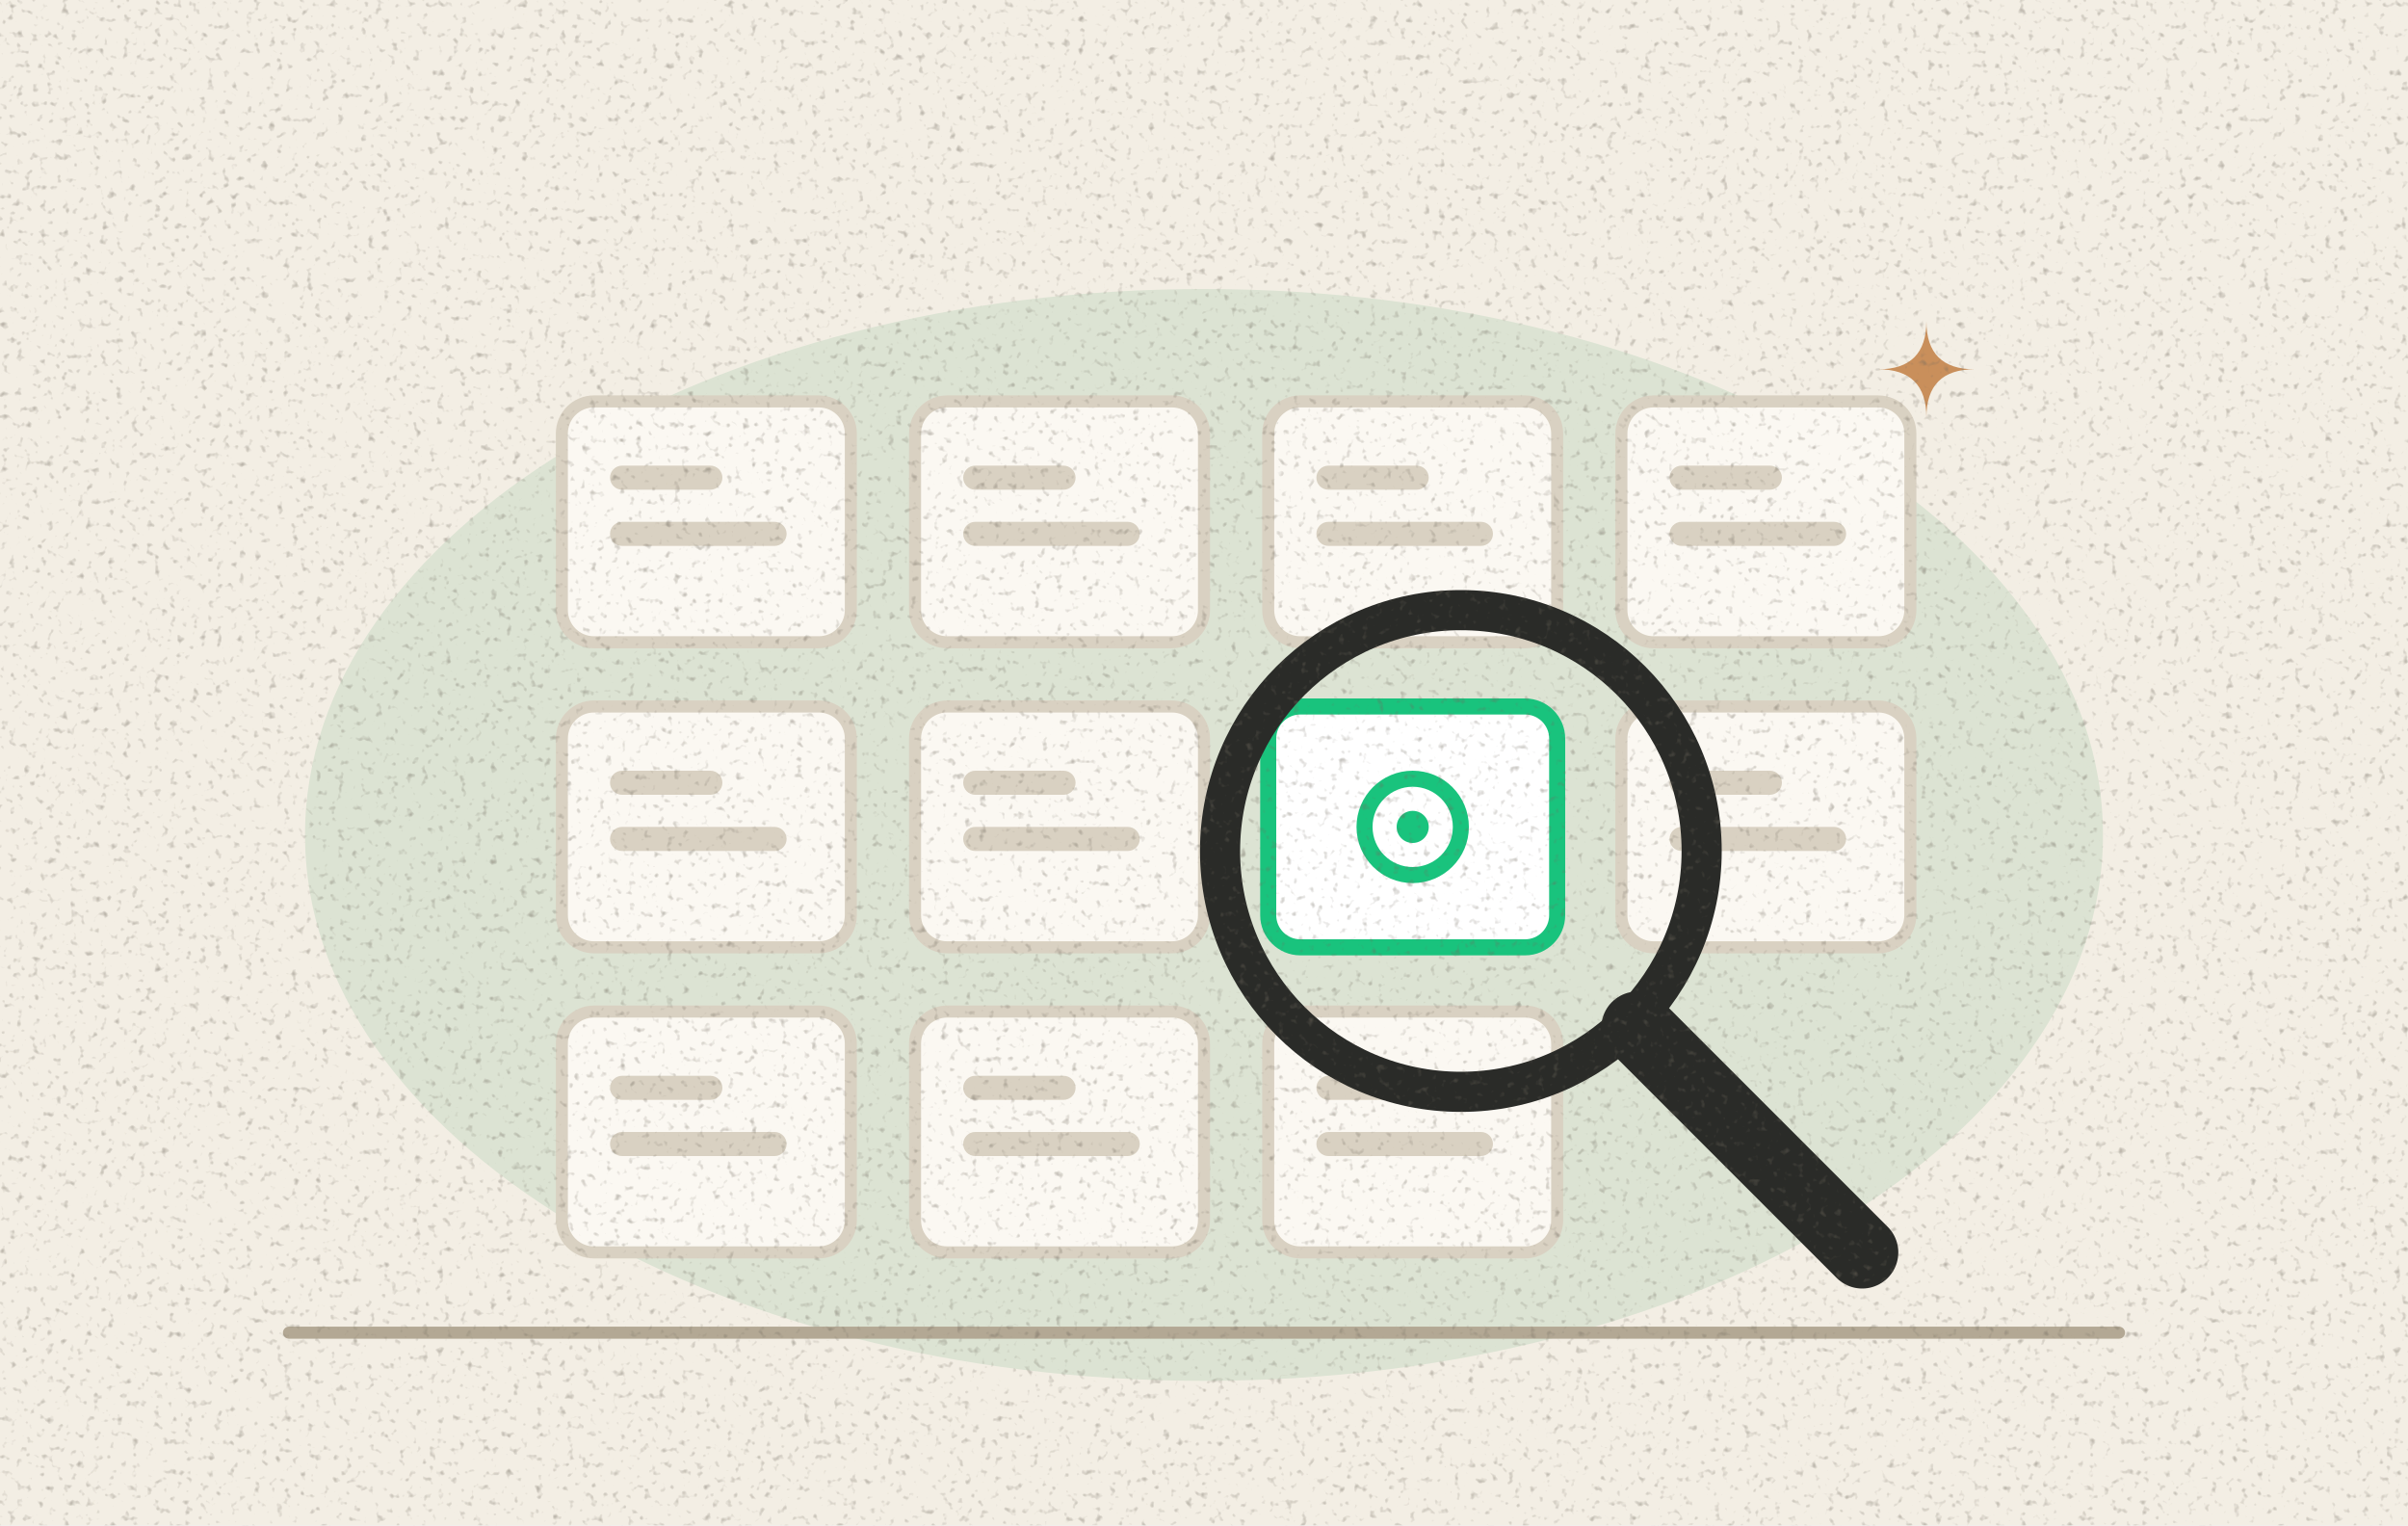
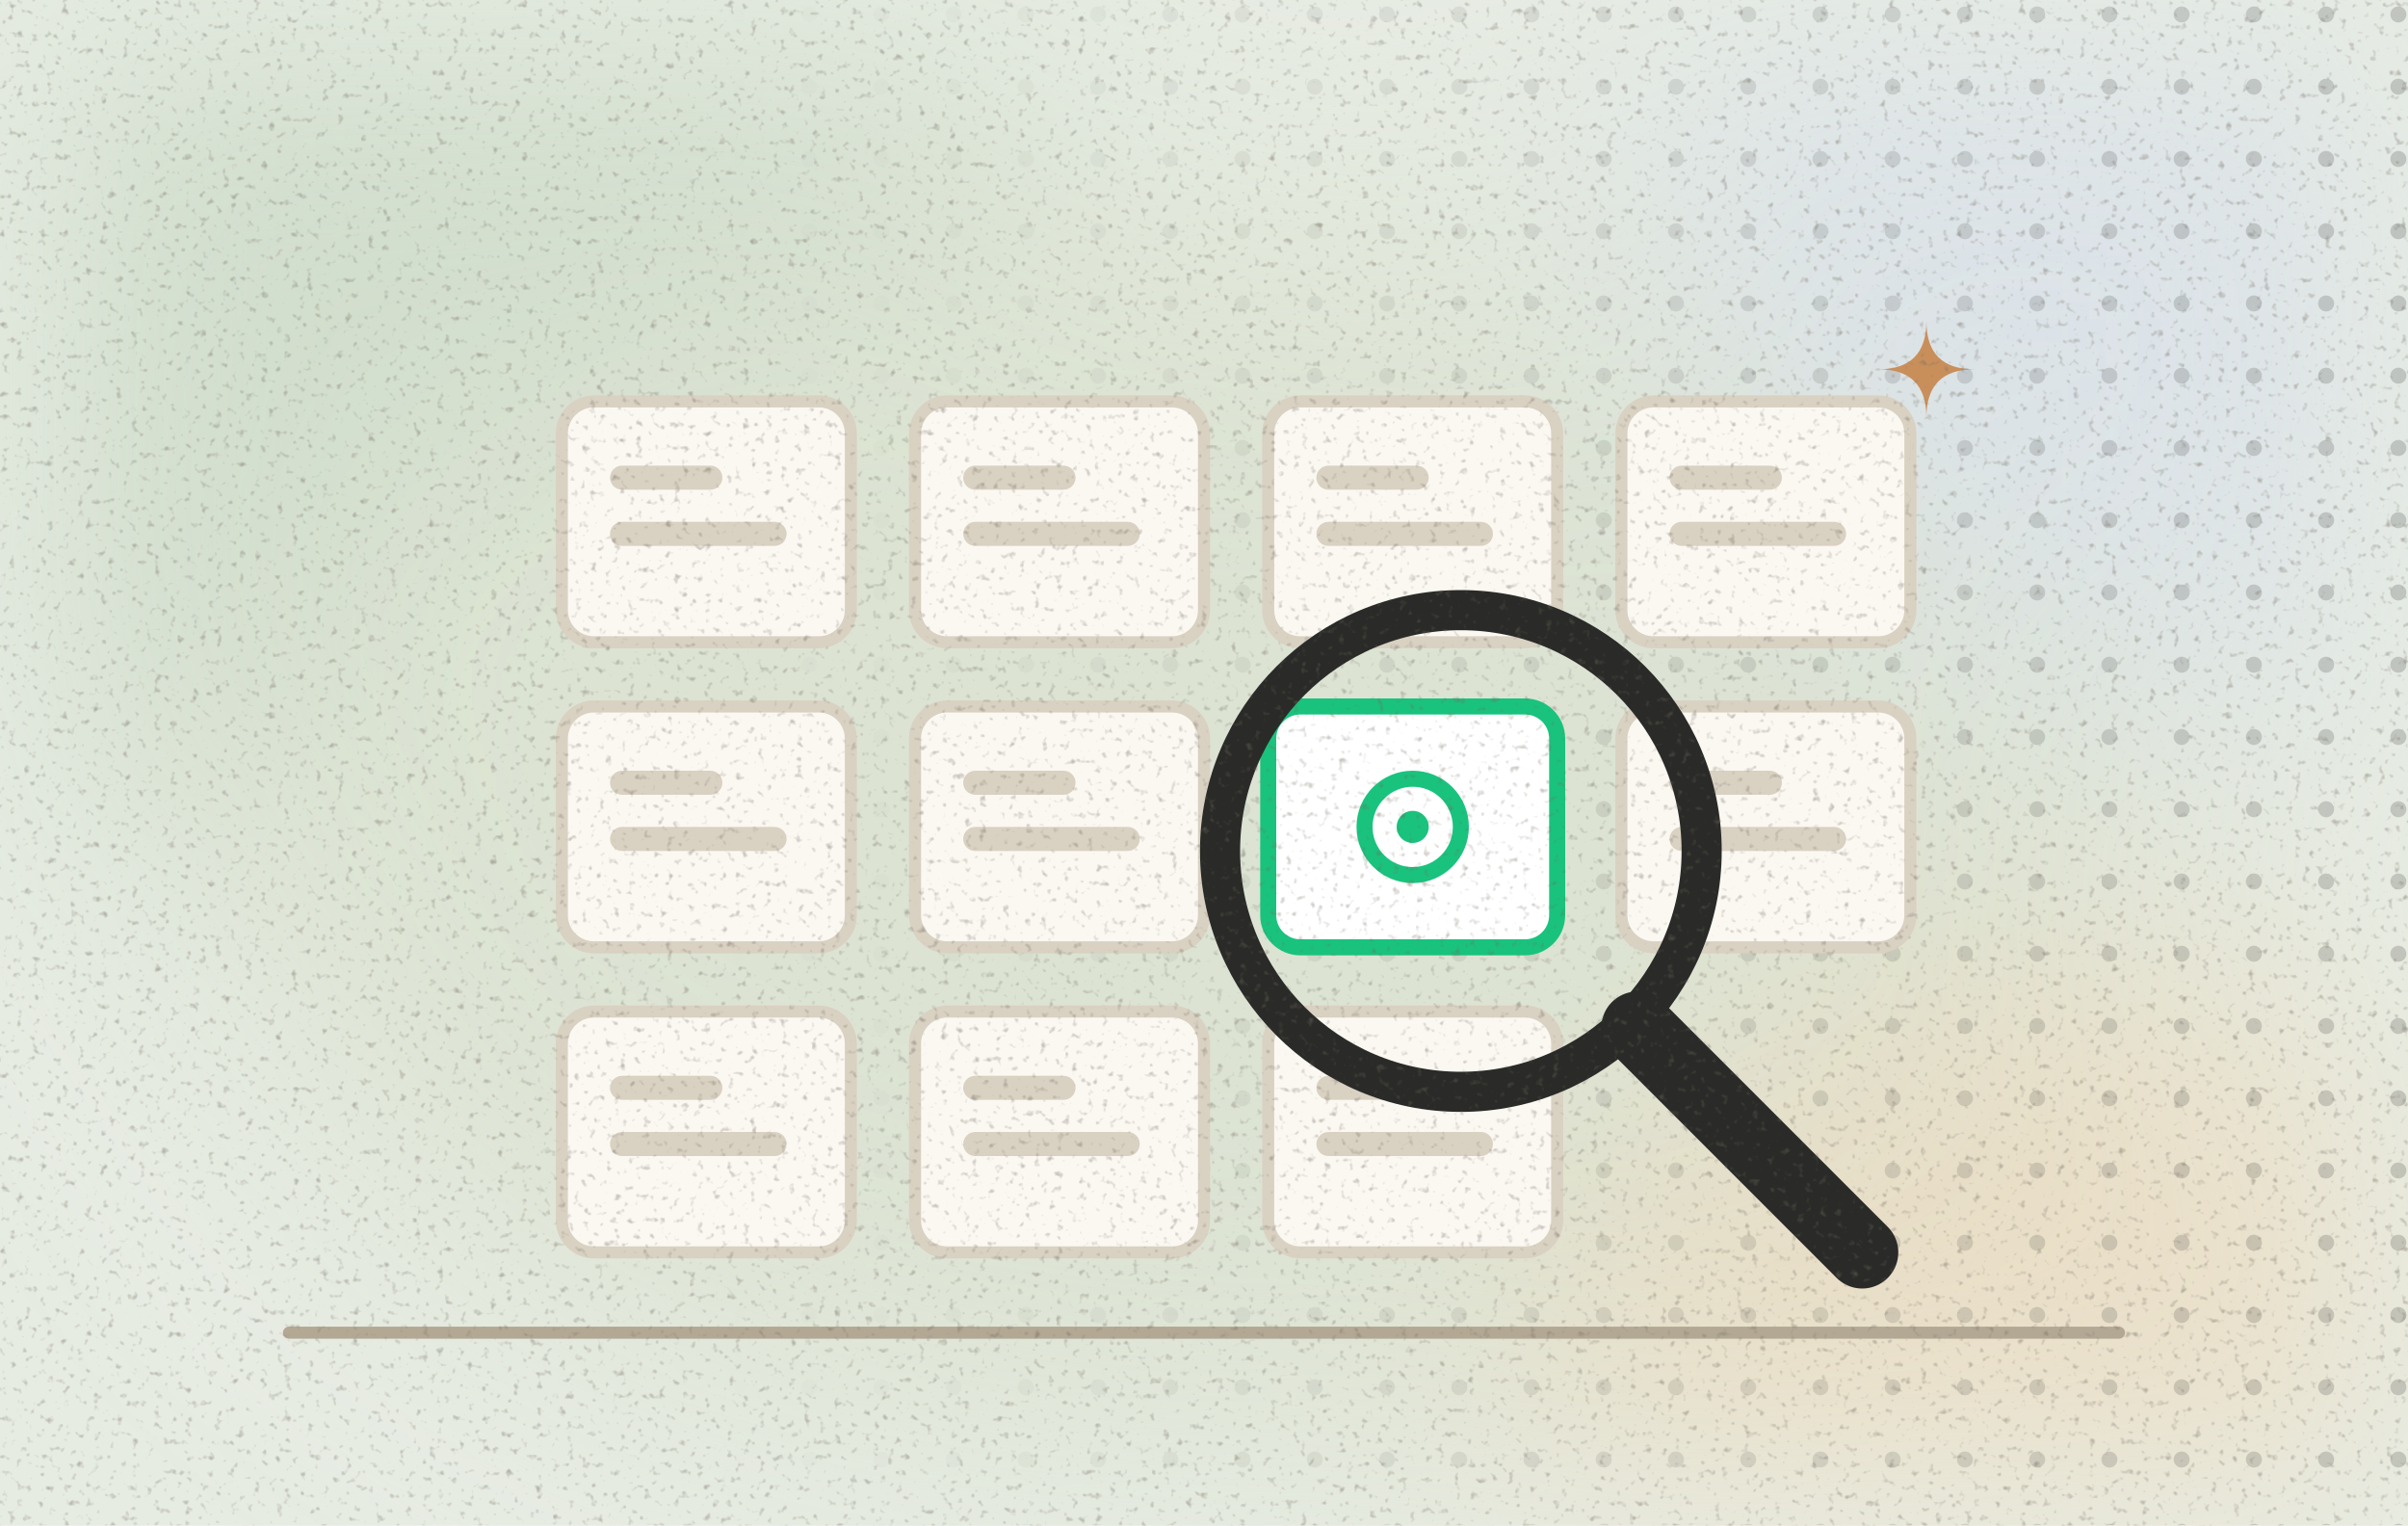
<svg xmlns="http://www.w3.org/2000/svg" viewBox="0 0 300 190" width="300" height="190">
  <defs>
+     <filter id="atmb" x="-50%" y="-50%" width="200%" height="200%">
+       <feGaussianBlur stdDeviation="18.0" />
+     </filter>
+     <pattern id="atmd" width="9" height="9" patternUnits="userSpaceOnUse">
+       <circle cx="1.8" cy="1.8" r="1.0" fill="#2A2B28" />
+     </pattern>
+     <linearGradient id="atmf" x1="0" x2="1" y1="0" y2="0">
+       <stop offset="0.3" stop-color="#FFFFFF" stop-opacity="0" />
+       <stop offset="1" stop-color="#FFFFFF" stop-opacity="1" />
+     </linearGradient>
+     <mask id="atmm">
+       <rect width="300" height="190" fill="url(#atmf)" />
+     </mask>
    <filter id="edf40" x="0" y="0" width="100%" height="100%">
      <feTurbulence type="fractalNoise" baseFrequency="1.05" numOctaves="2" seed="200" stitchTiles="stitch" result="n" />
      <feColorMatrix in="n" type="matrix" values="0 0 0 0 0.16  0 0 0 0 0.14  0 0 0 0 0.11  0 0 0 1.5 -0.92" />
      <feComposite in2="SourceAlpha" operator="in" />
    </filter>
-     <style>.a-b{animation:ab 7s ease-in-out infinite;transform-box:fill-box;transform-origin:center}.a-f{animation:af 5s ease-in-out infinite}.a-t{animation:at 3.2s ease-in-out infinite;transform-box:fill-box;transform-origin:center}.a-p{animation:ap 2.6s ease-in-out infinite}@keyframes ab{50%{transform:scale(1.04)}}@keyframes af{50%{transform:translateY(-3px)}}@keyframes at{0%,100%{opacity:.4;transform:scale(.8)}50%{opacity:1;transform:scale(1)}}@keyframes ap{50%{opacity:.55}}@media (prefers-reduced-motion:reduce){*{animation:none!important}}</style>
  </defs>
  <g id="edx40">
-     <rect x="0" y="0" width="300" height="190" fill="#F3EEE4" />
-     <ellipse class="a-b" cx="150" cy="104" rx="112" ry="68" fill="#DCE3D3" />
+     <rect width="300" height="190" fill="#E7ECE3" />
+     <g filter="url(#atmb)">
+       <circle class="atm-drift" cx="36" cy="15" r="90" fill="#CFDCCB" opacity="0.9" />
+       <ellipse cx="150" cy="104" rx="121" ry="76" fill="#DCE3D3" />
+       <circle class="atm-drift" style="animation-delay: -7s" cx="282" cy="8" r="78" fill="#DCE3E8" />
+       <circle class="atm-drift" style="animation-delay: -12s" cx="258" cy="194" r="72" fill="#EBDCC0" opacity="0.8" />
+     </g>
+     <rect width="300" height="190" fill="url(#atmd)" opacity="0.2" mask="url(#atmm)" />
    <path d="M36 166 H264" stroke="#B3A894" stroke-width="1.5" stroke-linecap="round" />
-     <g class="a-f">
-       <rect x="70" y="50" width="36" height="30" rx="4" fill="#FBF8F2" stroke="#D9D1C2" stroke-width="1.5" />
-       <rect x="76" y="58" width="14" height="3" rx="1.5" fill="#D9D1C2" />
-       <rect x="76" y="65" width="22" height="3" rx="1.5" fill="#D9D1C2" />
-       <rect x="114" y="50" width="36" height="30" rx="4" fill="#FBF8F2" stroke="#D9D1C2" stroke-width="1.5" />
-       <rect x="120" y="58" width="14" height="3" rx="1.5" fill="#D9D1C2" />
-       <rect x="120" y="65" width="22" height="3" rx="1.5" fill="#D9D1C2" />
-       <rect x="158" y="50" width="36" height="30" rx="4" fill="#FBF8F2" stroke="#D9D1C2" stroke-width="1.5" />
-       <rect x="164" y="58" width="14" height="3" rx="1.5" fill="#D9D1C2" />
-       <rect x="164" y="65" width="22" height="3" rx="1.5" fill="#D9D1C2" />
-       <rect x="202" y="50" width="36" height="30" rx="4" fill="#FBF8F2" stroke="#D9D1C2" stroke-width="1.5" />
-       <rect x="208" y="58" width="14" height="3" rx="1.5" fill="#D9D1C2" />
-       <rect x="208" y="65" width="22" height="3" rx="1.5" fill="#D9D1C2" />
-       <rect x="70" y="88" width="36" height="30" rx="4" fill="#FBF8F2" stroke="#D9D1C2" stroke-width="1.5" />
-       <rect x="76" y="96" width="14" height="3" rx="1.5" fill="#D9D1C2" />
-       <rect x="76" y="103" width="22" height="3" rx="1.5" fill="#D9D1C2" />
-       <rect x="114" y="88" width="36" height="30" rx="4" fill="#FBF8F2" stroke="#D9D1C2" stroke-width="1.5" />
-       <rect x="120" y="96" width="14" height="3" rx="1.5" fill="#D9D1C2" />
-       <rect x="120" y="103" width="22" height="3" rx="1.5" fill="#D9D1C2" />
-       <rect x="158" y="88" width="36" height="30" rx="4" fill="#FBF8F2" stroke="#D9D1C2" stroke-width="1.5" />
-       <rect x="164" y="96" width="14" height="3" rx="1.5" fill="#D9D1C2" />
-       <rect x="164" y="103" width="22" height="3" rx="1.5" fill="#D9D1C2" />
-       <rect x="202" y="88" width="36" height="30" rx="4" fill="#FBF8F2" stroke="#D9D1C2" stroke-width="1.5" />
-       <rect x="208" y="96" width="14" height="3" rx="1.5" fill="#D9D1C2" />
-       <rect x="208" y="103" width="22" height="3" rx="1.5" fill="#D9D1C2" />
-       <rect x="70" y="126" width="36" height="30" rx="4" fill="#FBF8F2" stroke="#D9D1C2" stroke-width="1.5" />
-       <rect x="76" y="134" width="14" height="3" rx="1.5" fill="#D9D1C2" />
-       <rect x="76" y="141" width="22" height="3" rx="1.5" fill="#D9D1C2" />
-       <rect x="114" y="126" width="36" height="30" rx="4" fill="#FBF8F2" stroke="#D9D1C2" stroke-width="1.5" />
-       <rect x="120" y="134" width="14" height="3" rx="1.5" fill="#D9D1C2" />
-       <rect x="120" y="141" width="22" height="3" rx="1.5" fill="#D9D1C2" />
-       <rect x="158" y="126" width="36" height="30" rx="4" fill="#FBF8F2" stroke="#D9D1C2" stroke-width="1.5" />
-       <rect x="164" y="134" width="14" height="3" rx="1.5" fill="#D9D1C2" />
-       <rect x="164" y="141" width="22" height="3" rx="1.5" fill="#D9D1C2" />
-       <rect x="158" y="88" width="36" height="30" rx="4" fill="#FFFFFF" stroke="#19C37D" stroke-width="2" />
-       <circle cx="176" cy="103" r="6" fill="none" stroke="#19C37D" stroke-width="2" />
-       <circle cx="176" cy="103" r="2" fill="#19C37D" class="a-p" />
-       <circle cx="182" cy="106" r="30" fill="none" stroke="#2A2B28" stroke-width="5" />
-       <path d="M204 128 L232 156" stroke="#2A2B28" stroke-width="9" stroke-linecap="round" />
-       <path d="M240 40 Q240 46 246 46 Q240 46 240 52 Q240 46 234 46 Q240 46 240 40 Z" class="a-t" fill="#C98F5B" />
-     </g>
+     <rect x="70" y="50" width="36" height="30" rx="4" fill="#FBF8F2" stroke="#D9D1C2" stroke-width="1.5" />
+     <rect x="76" y="58" width="14" height="3" rx="1.5" fill="#D9D1C2" />
+     <rect x="76" y="65" width="22" height="3" rx="1.5" fill="#D9D1C2" />
+     <rect x="114" y="50" width="36" height="30" rx="4" fill="#FBF8F2" stroke="#D9D1C2" stroke-width="1.5" />
+     <rect x="120" y="58" width="14" height="3" rx="1.5" fill="#D9D1C2" />
+     <rect x="120" y="65" width="22" height="3" rx="1.5" fill="#D9D1C2" />
+     <rect x="158" y="50" width="36" height="30" rx="4" fill="#FBF8F2" stroke="#D9D1C2" stroke-width="1.5" />
+     <rect x="164" y="58" width="14" height="3" rx="1.5" fill="#D9D1C2" />
+     <rect x="164" y="65" width="22" height="3" rx="1.5" fill="#D9D1C2" />
+     <rect x="202" y="50" width="36" height="30" rx="4" fill="#FBF8F2" stroke="#D9D1C2" stroke-width="1.5" />
+     <rect x="208" y="58" width="14" height="3" rx="1.5" fill="#D9D1C2" />
+     <rect x="208" y="65" width="22" height="3" rx="1.5" fill="#D9D1C2" />
+     <rect x="70" y="88" width="36" height="30" rx="4" fill="#FBF8F2" stroke="#D9D1C2" stroke-width="1.5" />
+     <rect x="76" y="96" width="14" height="3" rx="1.5" fill="#D9D1C2" />
+     <rect x="76" y="103" width="22" height="3" rx="1.5" fill="#D9D1C2" />
+     <rect x="114" y="88" width="36" height="30" rx="4" fill="#FBF8F2" stroke="#D9D1C2" stroke-width="1.5" />
+     <rect x="120" y="96" width="14" height="3" rx="1.5" fill="#D9D1C2" />
+     <rect x="120" y="103" width="22" height="3" rx="1.5" fill="#D9D1C2" />
+     <rect x="158" y="88" width="36" height="30" rx="4" fill="#FBF8F2" stroke="#D9D1C2" stroke-width="1.5" />
+     <rect x="164" y="96" width="14" height="3" rx="1.5" fill="#D9D1C2" />
+     <rect x="164" y="103" width="22" height="3" rx="1.5" fill="#D9D1C2" />
+     <rect x="202" y="88" width="36" height="30" rx="4" fill="#FBF8F2" stroke="#D9D1C2" stroke-width="1.5" />
+     <rect x="208" y="96" width="14" height="3" rx="1.5" fill="#D9D1C2" />
+     <rect x="208" y="103" width="22" height="3" rx="1.5" fill="#D9D1C2" />
+     <rect x="70" y="126" width="36" height="30" rx="4" fill="#FBF8F2" stroke="#D9D1C2" stroke-width="1.5" />
+     <rect x="76" y="134" width="14" height="3" rx="1.5" fill="#D9D1C2" />
+     <rect x="76" y="141" width="22" height="3" rx="1.5" fill="#D9D1C2" />
+     <rect x="114" y="126" width="36" height="30" rx="4" fill="#FBF8F2" stroke="#D9D1C2" stroke-width="1.5" />
+     <rect x="120" y="134" width="14" height="3" rx="1.5" fill="#D9D1C2" />
+     <rect x="120" y="141" width="22" height="3" rx="1.5" fill="#D9D1C2" />
+     <rect x="158" y="126" width="36" height="30" rx="4" fill="#FBF8F2" stroke="#D9D1C2" stroke-width="1.5" />
+     <rect x="164" y="134" width="14" height="3" rx="1.5" fill="#D9D1C2" />
+     <rect x="164" y="141" width="22" height="3" rx="1.5" fill="#D9D1C2" />
+     <rect x="158" y="88" width="36" height="30" rx="4" fill="#FFFFFF" stroke="#19C37D" stroke-width="2" />
+     <circle cx="176" cy="103" r="6" fill="none" stroke="#19C37D" stroke-width="2" />
+     <circle cx="176" cy="103" r="2" fill="#19C37D" />
+     <circle cx="182" cy="106" r="30" fill="none" stroke="#2A2B28" stroke-width="5" />
+     <path d="M204 128 L232 156" stroke="#2A2B28" stroke-width="9" stroke-linecap="round" />
+     <path d="M240 40 Q240 46 246 46 Q240 46 240 52 Q240 46 234 46 Q240 46 240 40 Z" fill="#C98F5B" />
  </g>
  <use href="#edx40" filter="url(#edf40)" />
</svg>
